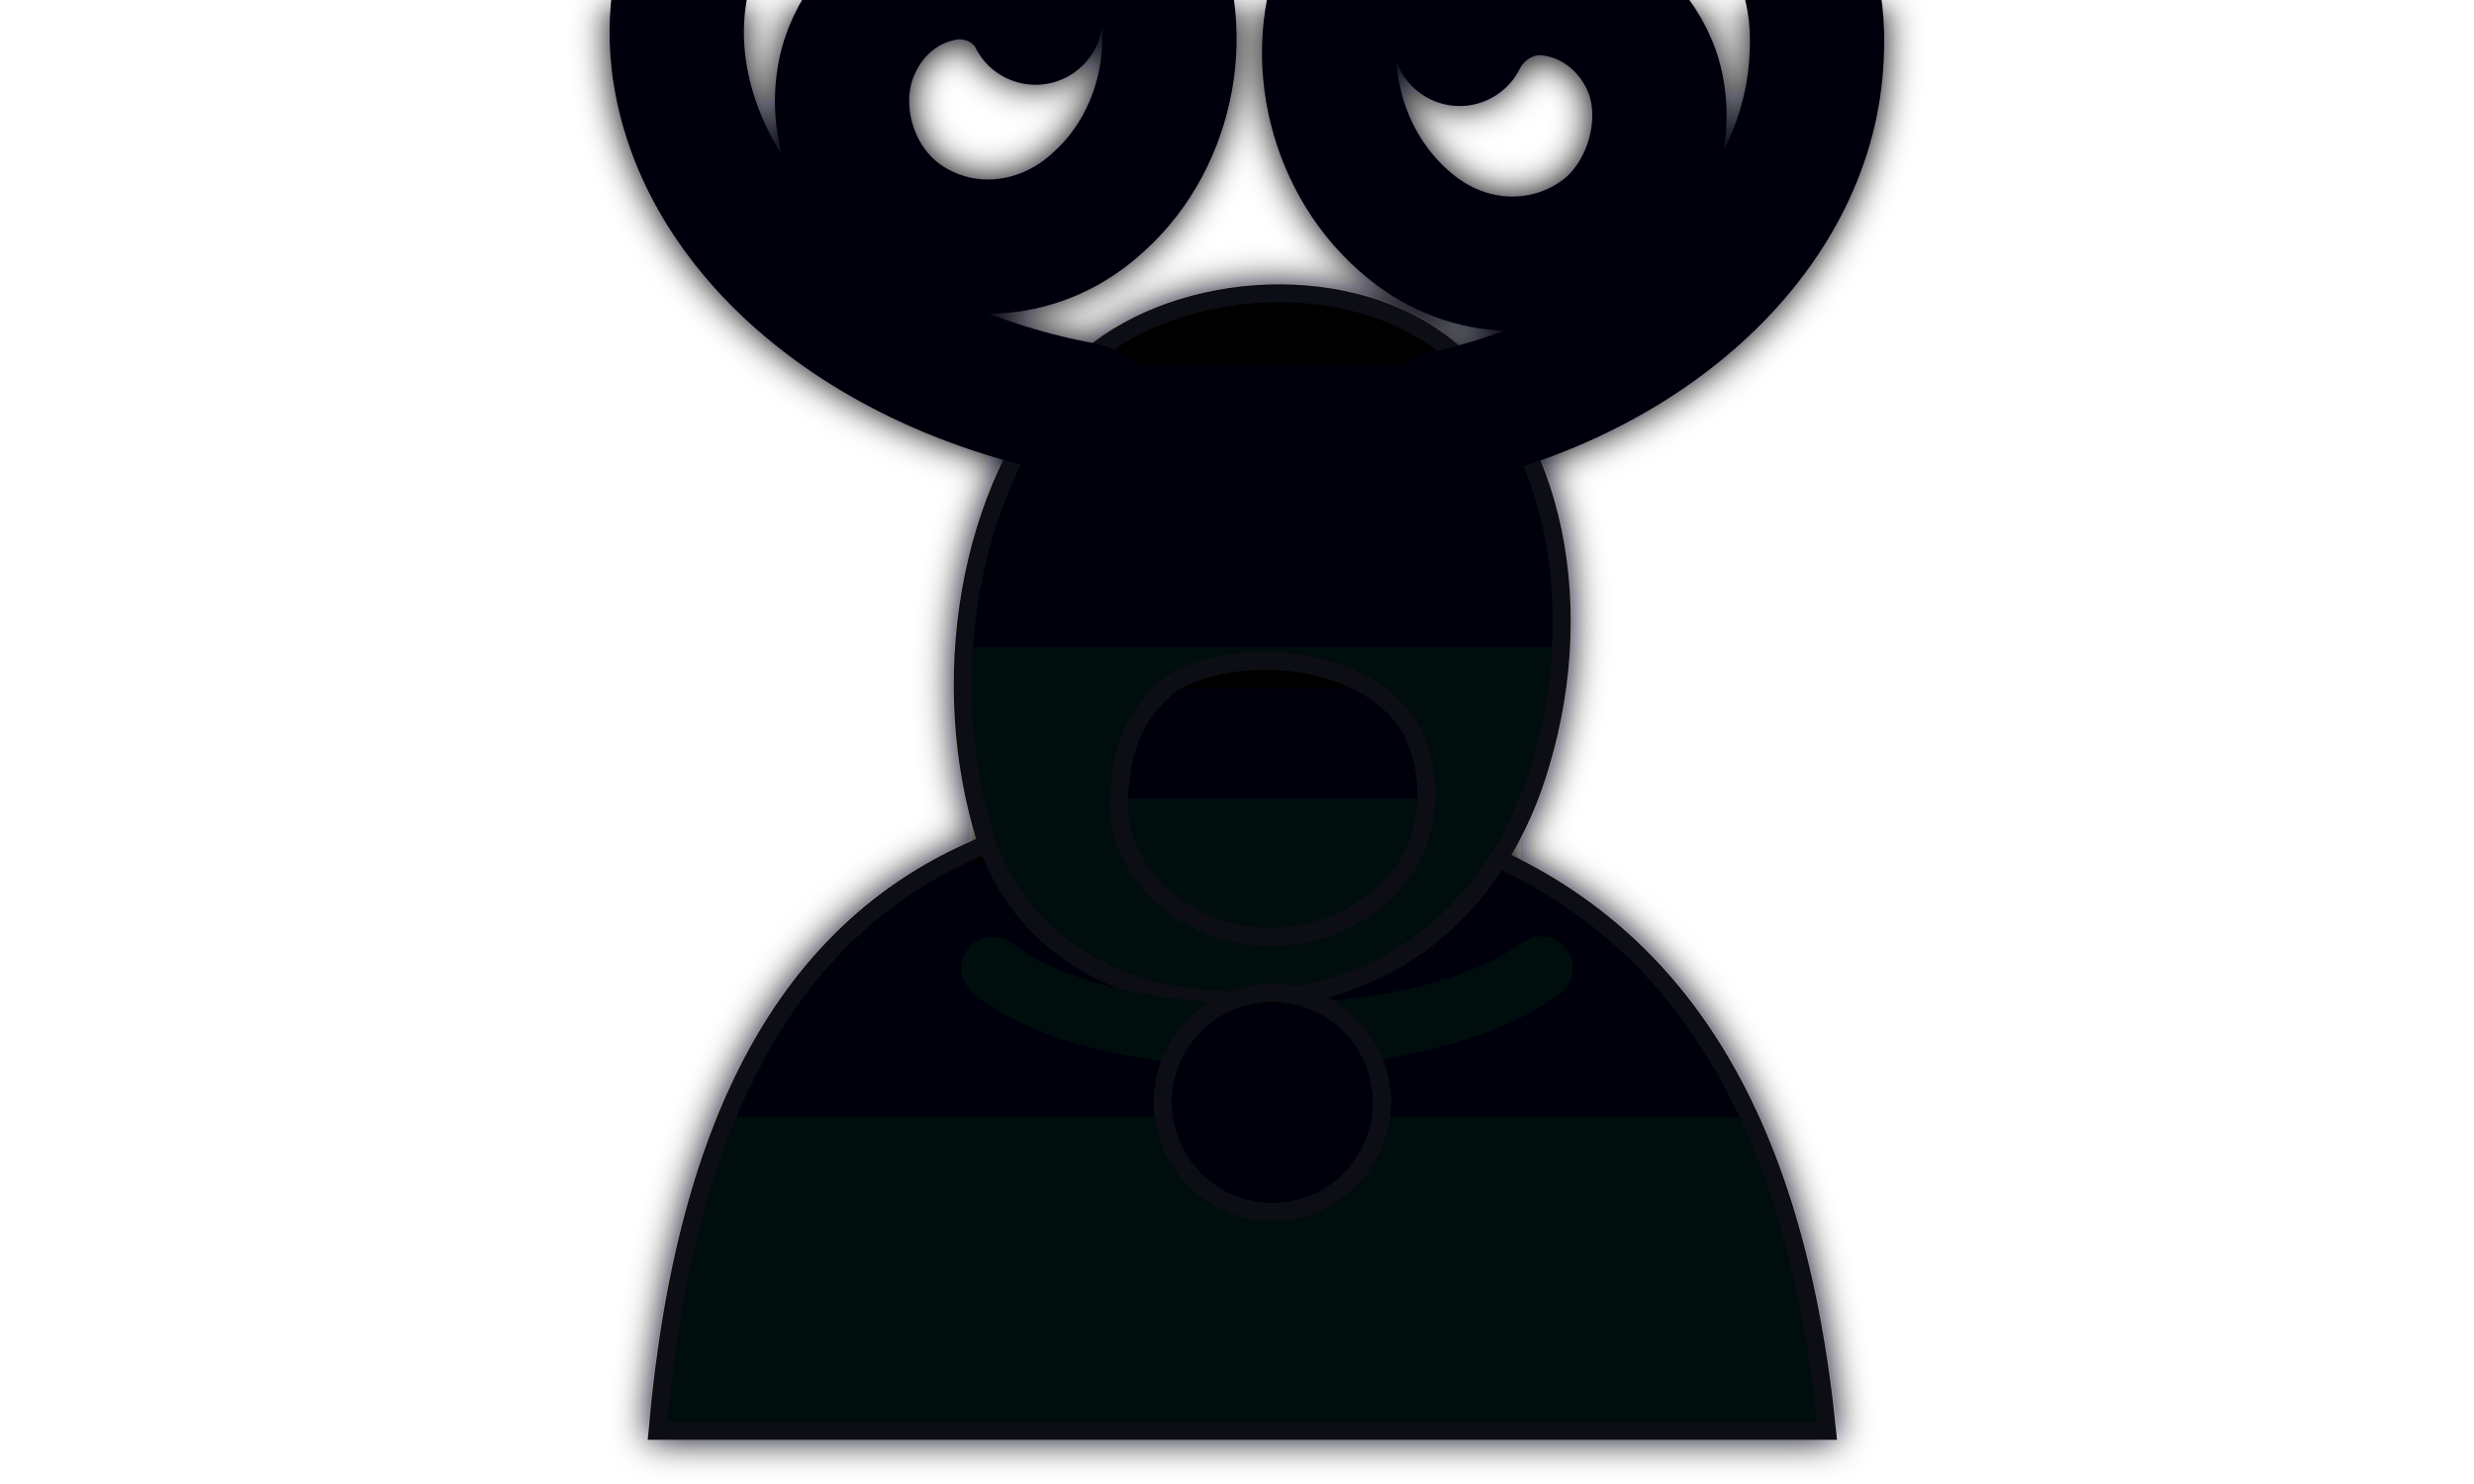
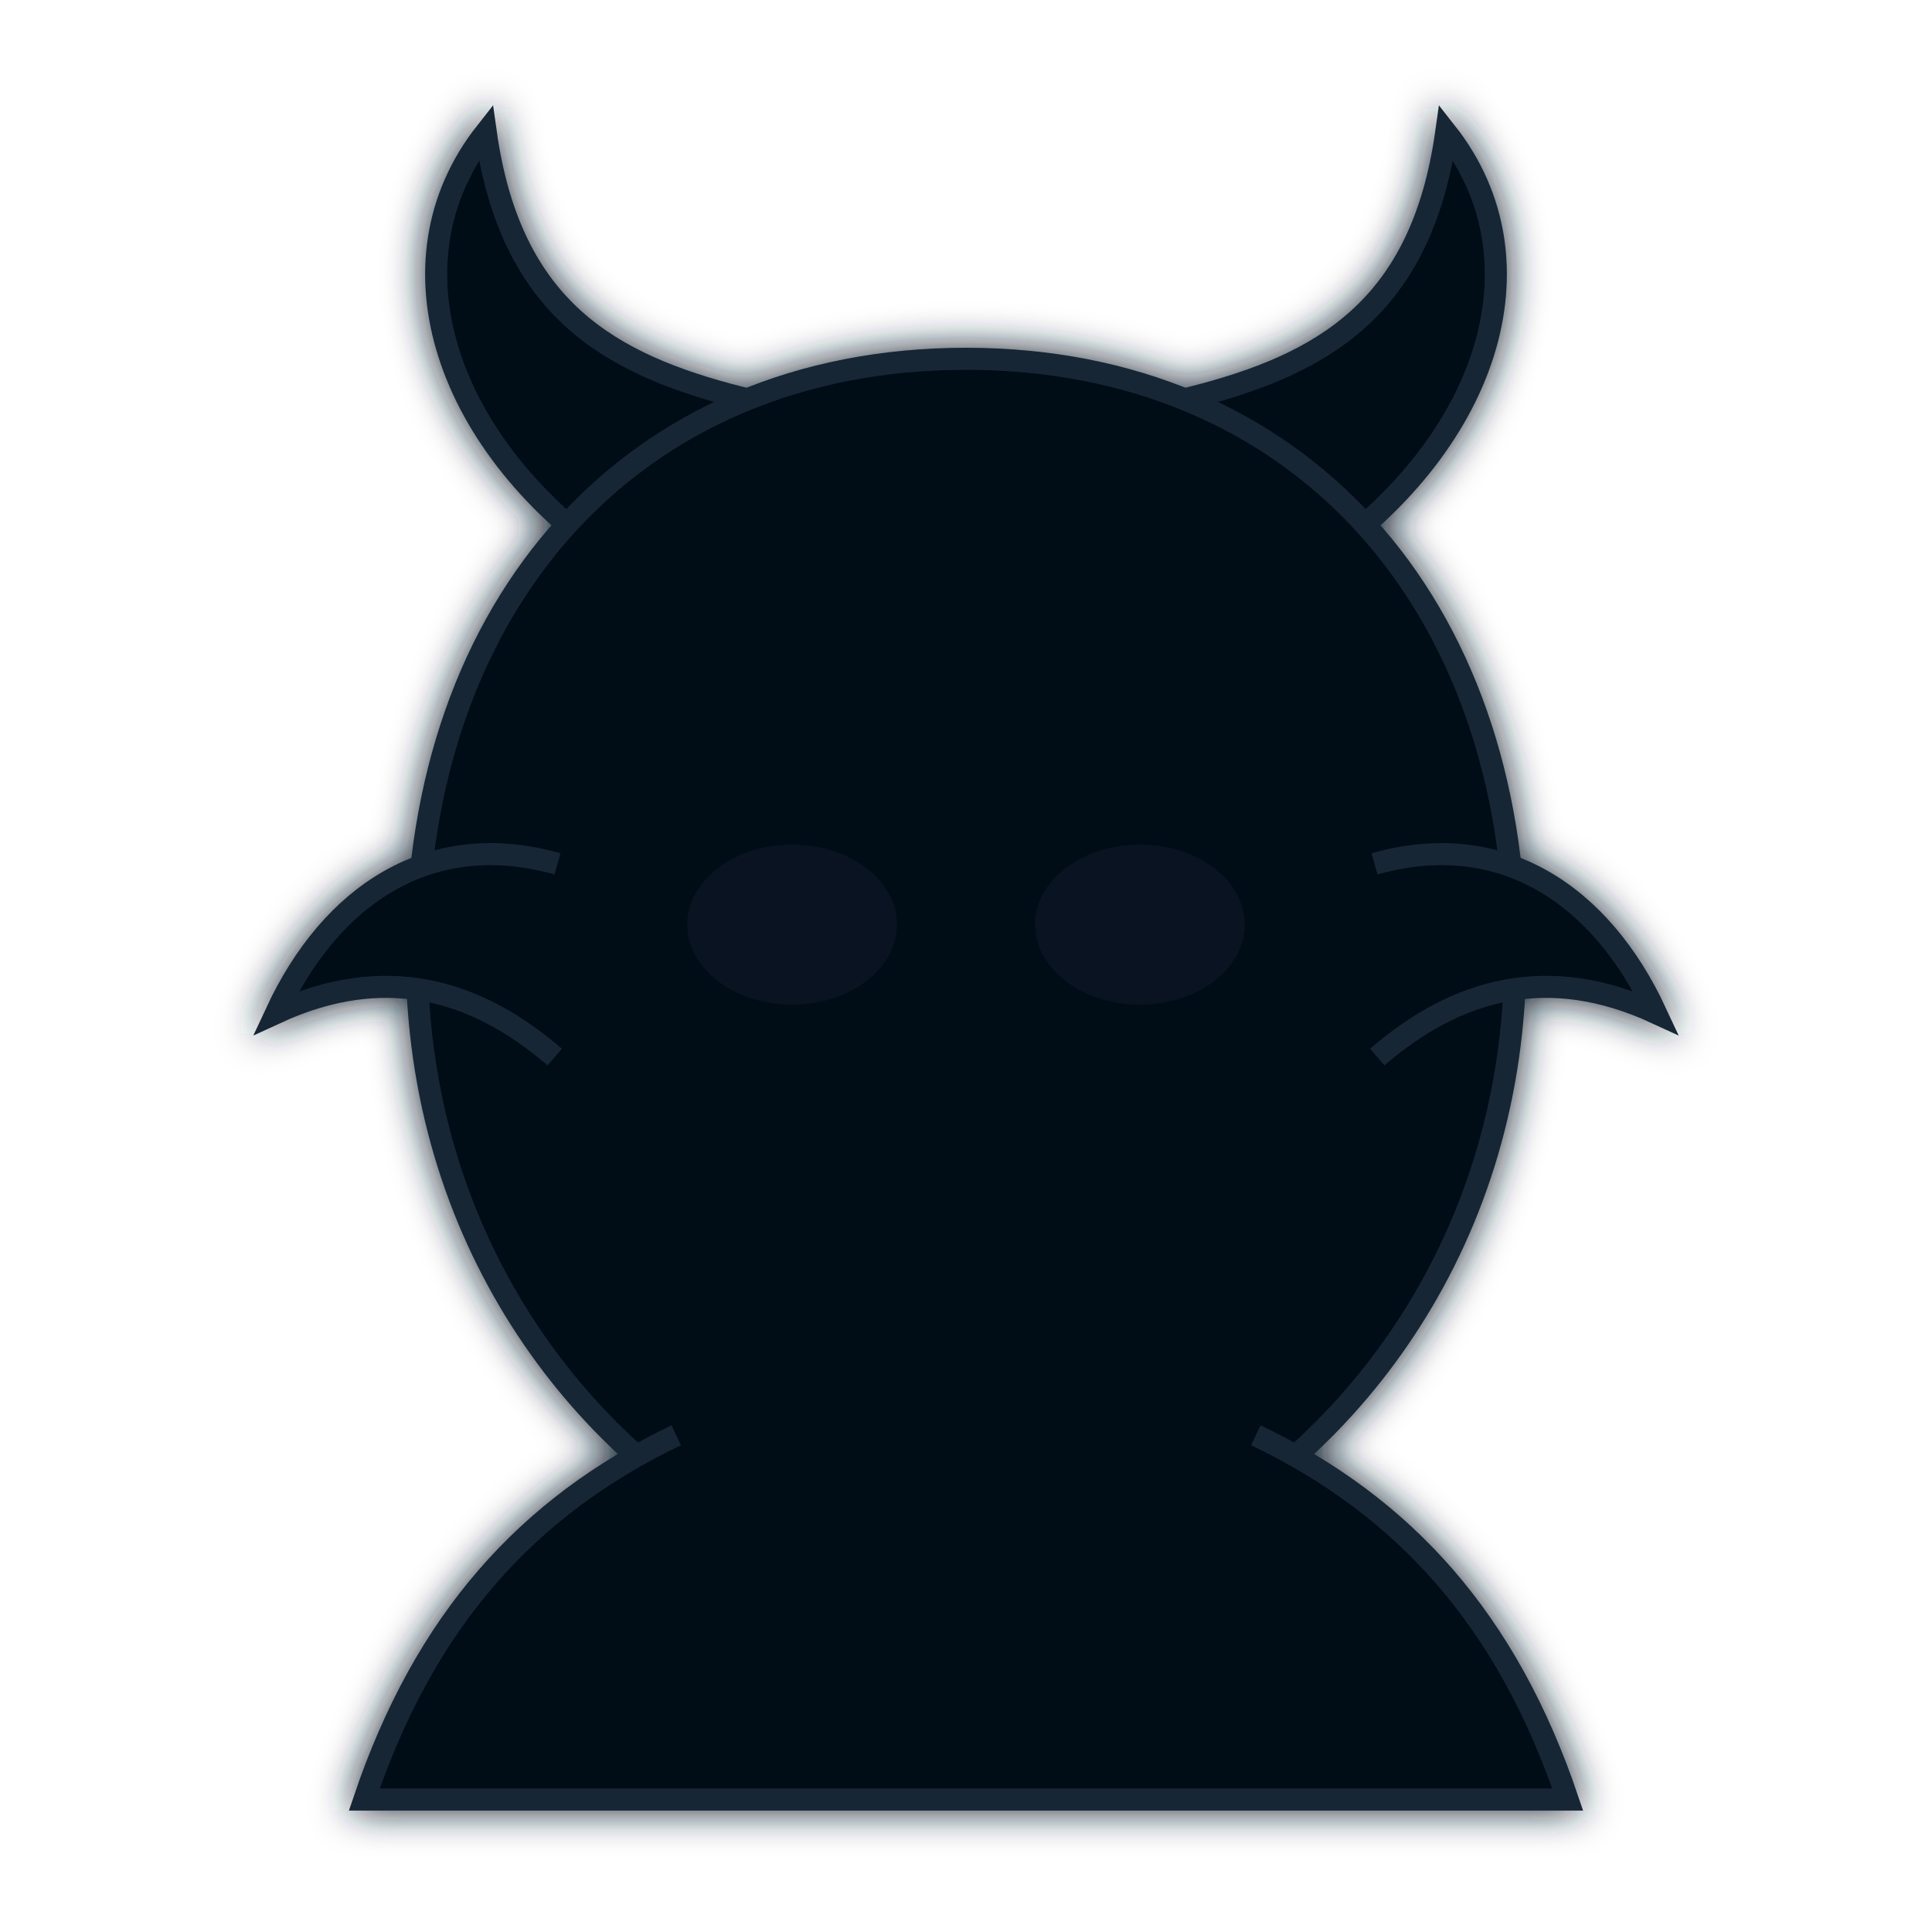
- <svg xmlns="http://www.w3.org/2000/svg" viewBox="0 0 700 420">
+ <svg xmlns="http://www.w3.org/2000/svg" viewBox="0 0 700 700">
  <defs>
    <filter id="g">
-       <feGaussianBlur stdDeviation="5" result="b" />
+       <feGaussianBlur stdDeviation="7" result="b" />
      <feMerge>
        <feMergeNode in="b" />
        <feMergeNode in="SourceGraphic" />
      </feMerge>
    </filter>
-     <linearGradient id="sh" x1="0" y1="0" x2="0" y2="1">
-       <stop offset="0" stop-color="#020406" />
-       <stop offset="1" stop-color="#06090b" />
-     </linearGradient>
  </defs>
-   <g fill="url(#sh)" stroke="#0b0f12" stroke-width="5" filter="url(#g)">
-     <path d="M186 405c8-91 39-144 93-166 37-15 92-16 133-1 62 23 96 77 105 167H186z" />
-     <path d="M279 238c-14-44-6-100 25-133 23-24 71-30 101-10 34 23 45 74 31 121-11 38-39 64-79 67-38 2-67-14-78-45z" />
-     <path d="M332 193c18-10 51-8 65 10 9 12 9 32-1 45-11 14-31 21-51 15-20-7-31-24-28-42 1-12 6-21 15-28z" />
-     <path d="M307 116c-61-11-109-50-115-98-4-34 15-62 48-72 31-9 68 7 84 37 13 24 7 56-13 74-16 15-39 17-56 5-14-10-20-29-15-45 4-12 13-21 25-24 11-3 23 2 28 12" fill="none" stroke="#030507" stroke-width="38" stroke-linecap="round" />
-     <path d="M410 118c58-13 102-54 104-102 2-34-19-60-52-67-32-7-67 11-81 42-11 25-3 56 18 73 17 14 40 14 56 1 13-11 18-31 12-46-5-12-15-20-27-22-11-2-22 4-27 14" fill="none" stroke="#030507" stroke-width="38" stroke-linecap="round" />
-     <path d="M281 274c28 24 118 27 155 0" fill="none" stroke="#05080a" stroke-width="18" stroke-linecap="round" />
-     <circle cx="360" cy="312" r="31" fill="#030507" />
+   <g fill="#020914" stroke="#182536" stroke-width="8" filter="url(#g)">
+     <path d="M225 205c-64-43-86-110-49-157 9 64 45 84 92 96-17 16-31 36-43 61z" />
+     <path d="M475 205c64-43 86-110 49-157-9 64-45 84-92 96 17 16 31 36 43 61z" />
+     <path d="M350 130c121 0 199 89 199 216 0 102-58 179-127 214-25 13-44 40-51 75h-42c-7-35-26-62-51-75-69-35-127-112-127-214 0-127 78-216 199-216z" />
+     <path d="M202 313c-46-13-82 11-102 54 39-18 72-9 101 16m297-70c46-13 82 11 102 54-39-18-72-9-101 16" />
+     <path d="M245 520c-54 26-91 67-113 132h436c-22-65-59-106-113-132" />
+   </g>
+   <g fill="#091321">
+     <ellipse cx="287" cy="335" rx="38" ry="29" />
+     <ellipse cx="413" cy="335" rx="38" ry="29" />
  </g>
</svg>
